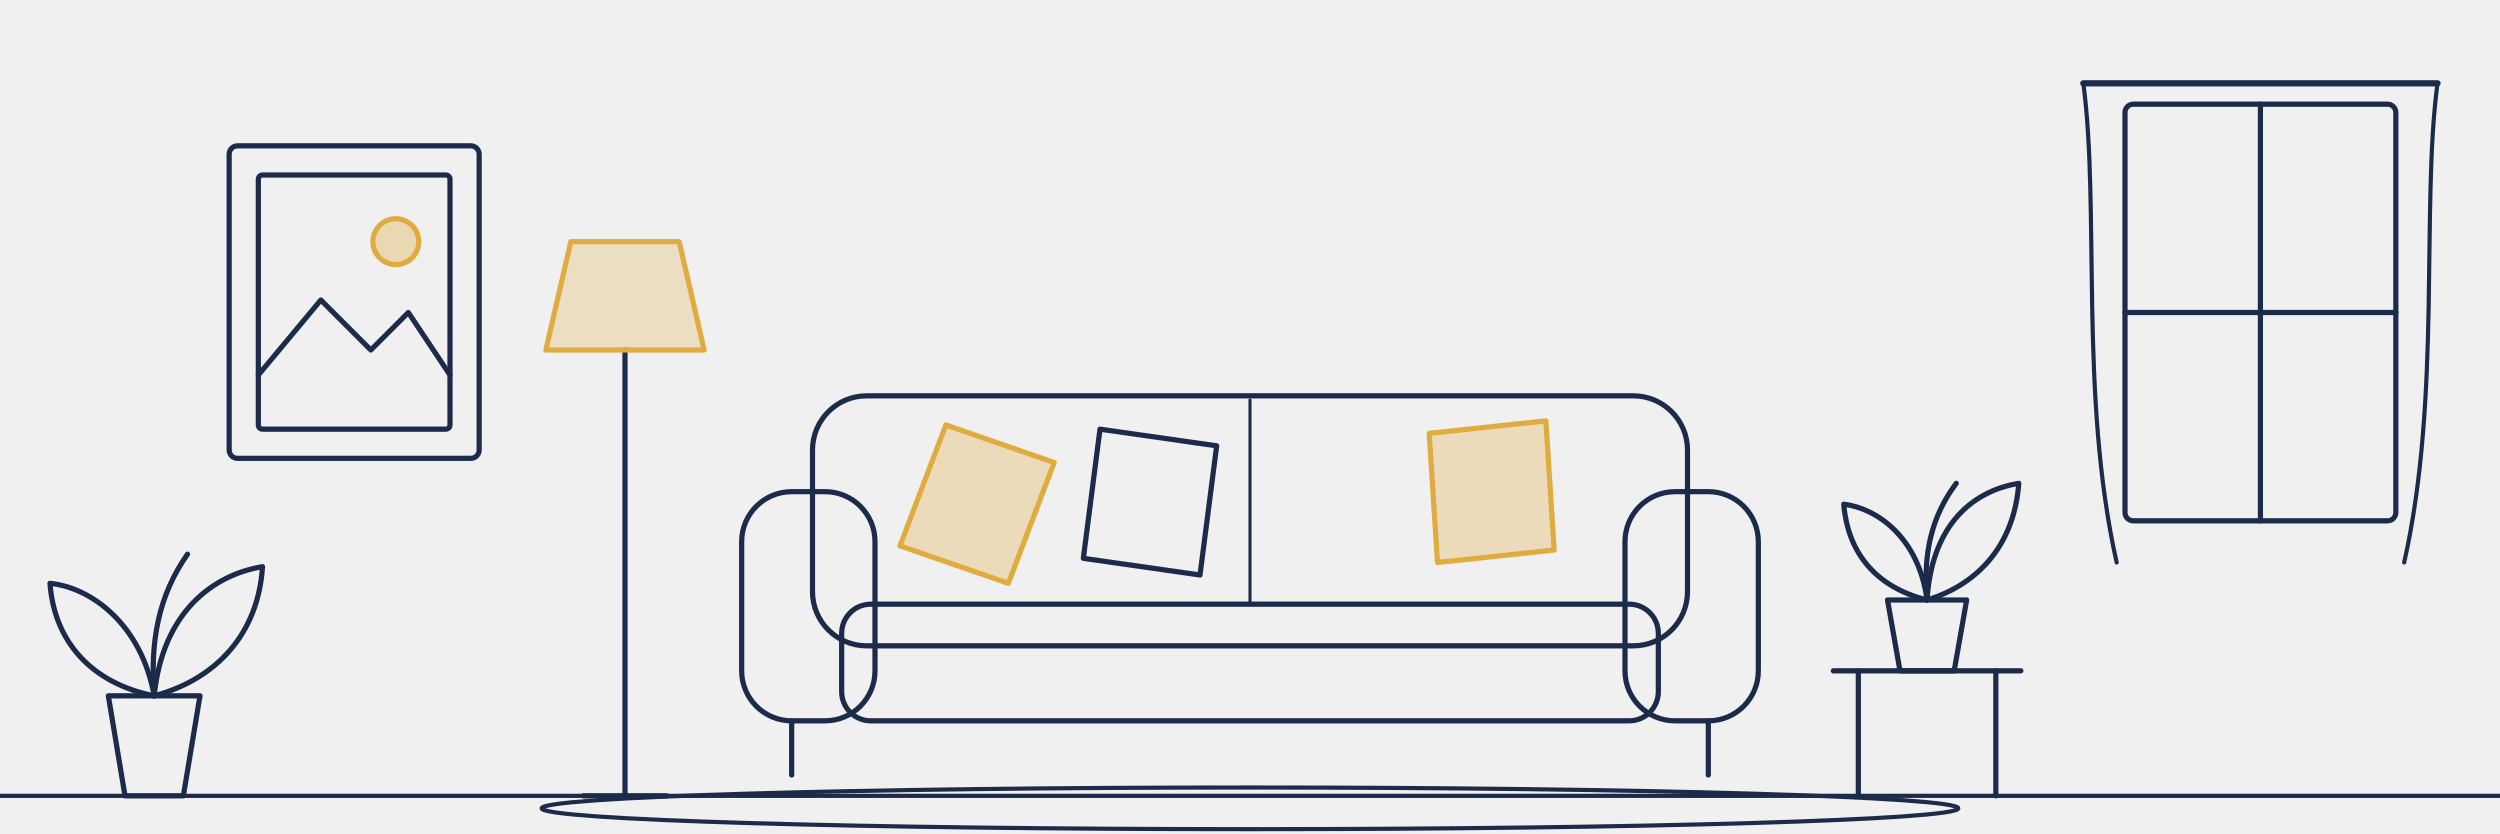
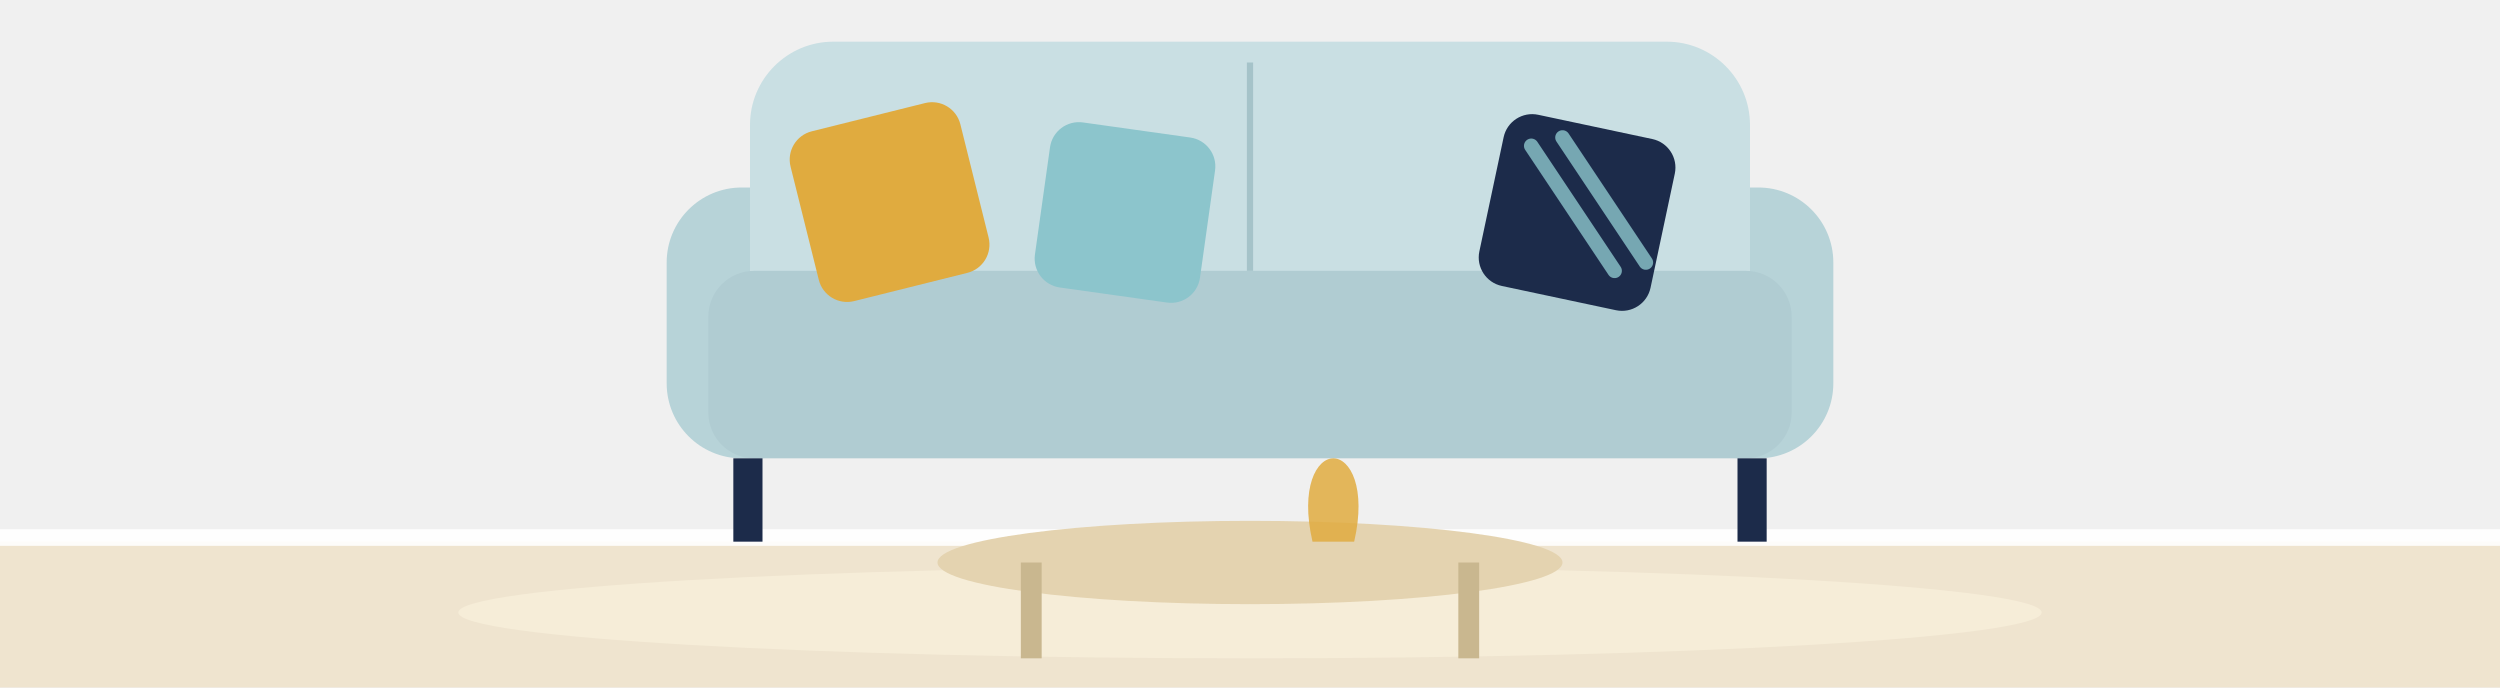
- <svg xmlns="http://www.w3.org/2000/svg" viewBox="0 0 1200 400" fill="none" stroke="#1c2b4a" stroke-width="2.5" stroke-linecap="round" stroke-linejoin="round">
-   <path d="M0 382H1200" stroke-width="2" />
-   <ellipse cx="600" cy="388" rx="340" ry="10" stroke-width="2" />
-   <rect x="110" y="70" width="120" height="150" rx="4" />
-   <rect x="124" y="84" width="92" height="122" rx="2" />
-   <path d="M124 180l30-36 24 24 18-18 20 30" />
-   <circle cx="190" cy="116" r="11" stroke="#e0ab3f" fill="#e0ab3f" fill-opacity=".35" />
-   <path d="M300 382V168" />
-   <path d="M262 168l12-52h52l12 52z" stroke="#e0ab3f" fill="#e0ab3f" fill-opacity=".25" />
-   <path d="M280 382h40" />
-   <rect x="390" y="190" width="420" height="120" rx="26" />
-   <rect x="356" y="236" width="64" height="110" rx="24" />
-   <rect x="780" y="236" width="64" height="110" rx="24" />
-   <rect x="404" y="290" width="392" height="56" rx="14" />
-   <path d="M380 346v26M820 346v26" />
-   <path d="M600 192v98" stroke-width="1.5" />
-   <path d="M432 262l22-58 52 18-22 58z" stroke="#e0ab3f" fill="#e0ab3f" fill-opacity=".3" />
-   <path d="M520 268l8-62 56 8-8 62z" />
-   <path d="M690 270l-4-62 56-6 4 62z" stroke="#e0ab3f" fill="#e0ab3f" fill-opacity=".3" />
-   <path d="M880 322h90" />
-   <path d="M892 322v60M958 322v60" />
-   <path d="M912 322l-6-34h38l-6 34z" />
-   <path d="M925 288c-4-30-24-44-40-46 2 24 16 40 40 46z" />
-   <path d="M925 288c2-34 20-52 44-56-2 28-18 48-44 56z" />
-   <path d="M925 288c-2-22 2-40 14-56" />
-   <rect x="1020" y="50" width="130" height="200" rx="4" />
-   <path d="M1085 50v200M1020 150h130" />
-   <path d="M1000 40c8 60-2 150 16 230M1170 40c-8 60 2 150-16 230" stroke-width="2" />
-   <path d="M1000 40h170" stroke-width="3" />
-   <path d="M60 382l-8-48h44l-8 48z" />
-   <path d="M74 334c-6-34-30-52-50-54 2 28 20 48 50 54z" />
-   <path d="M74 334c4-40 28-58 52-62-2 32-22 54-52 62z" />
-   <path d="M74 334c-2-26 2-48 16-68" />
+ <svg xmlns="http://www.w3.org/2000/svg" viewBox="0 90 1200 330" preserveAspectRatio="xMidYMax meet">
+   <rect y="350" width="1200" height="70" fill="#efe4cf" />
+   <rect y="344" width="1200" height="8" fill="#ffffff" opacity=".9" />
+   <ellipse cx="600" cy="384" rx="380" ry="22" fill="#f6edd8" />
+   <g transform="translate(-200,-440)">
+     <rect x="520" y="620" width="80" height="130" rx="36" fill="#b7d3d8" />
+     <rect x="1000" y="620" width="80" height="130" rx="36" fill="#b7d3d8" />
+     <rect x="560" y="550" width="480" height="150" rx="40" fill="#c9dfe3" />
+     <rect x="540" y="660" width="520" height="90" rx="22" fill="#b0ccd2" />
+     <path d="M800 560v100" stroke="#a5c3c9" stroke-width="3" />
+     <rect x="552" y="750" width="14" height="40" fill="#1c2b4a" />
+     <rect x="1034" y="750" width="14" height="40" fill="#1c2b4a" />
+     <rect x="585" y="585" width="84" height="84" rx="14" transform="rotate(-14 627 627)" fill="#e0ab3f" />
+     <rect x="700" y="592" width="80" height="80" rx="14" transform="rotate(8 740 632)" fill="#8cc5cc" />
+     <rect x="915" y="590" width="84" height="84" rx="14" transform="rotate(12 957 632)" fill="#1c2b4a" />
+     <path d="M935 600l40 60M950 596l40 60" stroke="#8cc5cc" stroke-width="7" stroke-linecap="round" opacity=".8" />
+     <ellipse cx="800" cy="800" rx="150" ry="20" fill="#e4d3b0" />
+     <rect x="690" y="800" width="10" height="46" fill="#c9b78f" />
+     <rect x="900" y="800" width="10" height="46" fill="#c9b78f" />
+     <path d="M830 790c-6-26 2-40 10-40s16 14 10 40z" fill="#e0ab3f" opacity=".85" />
+   </g>
</svg>
